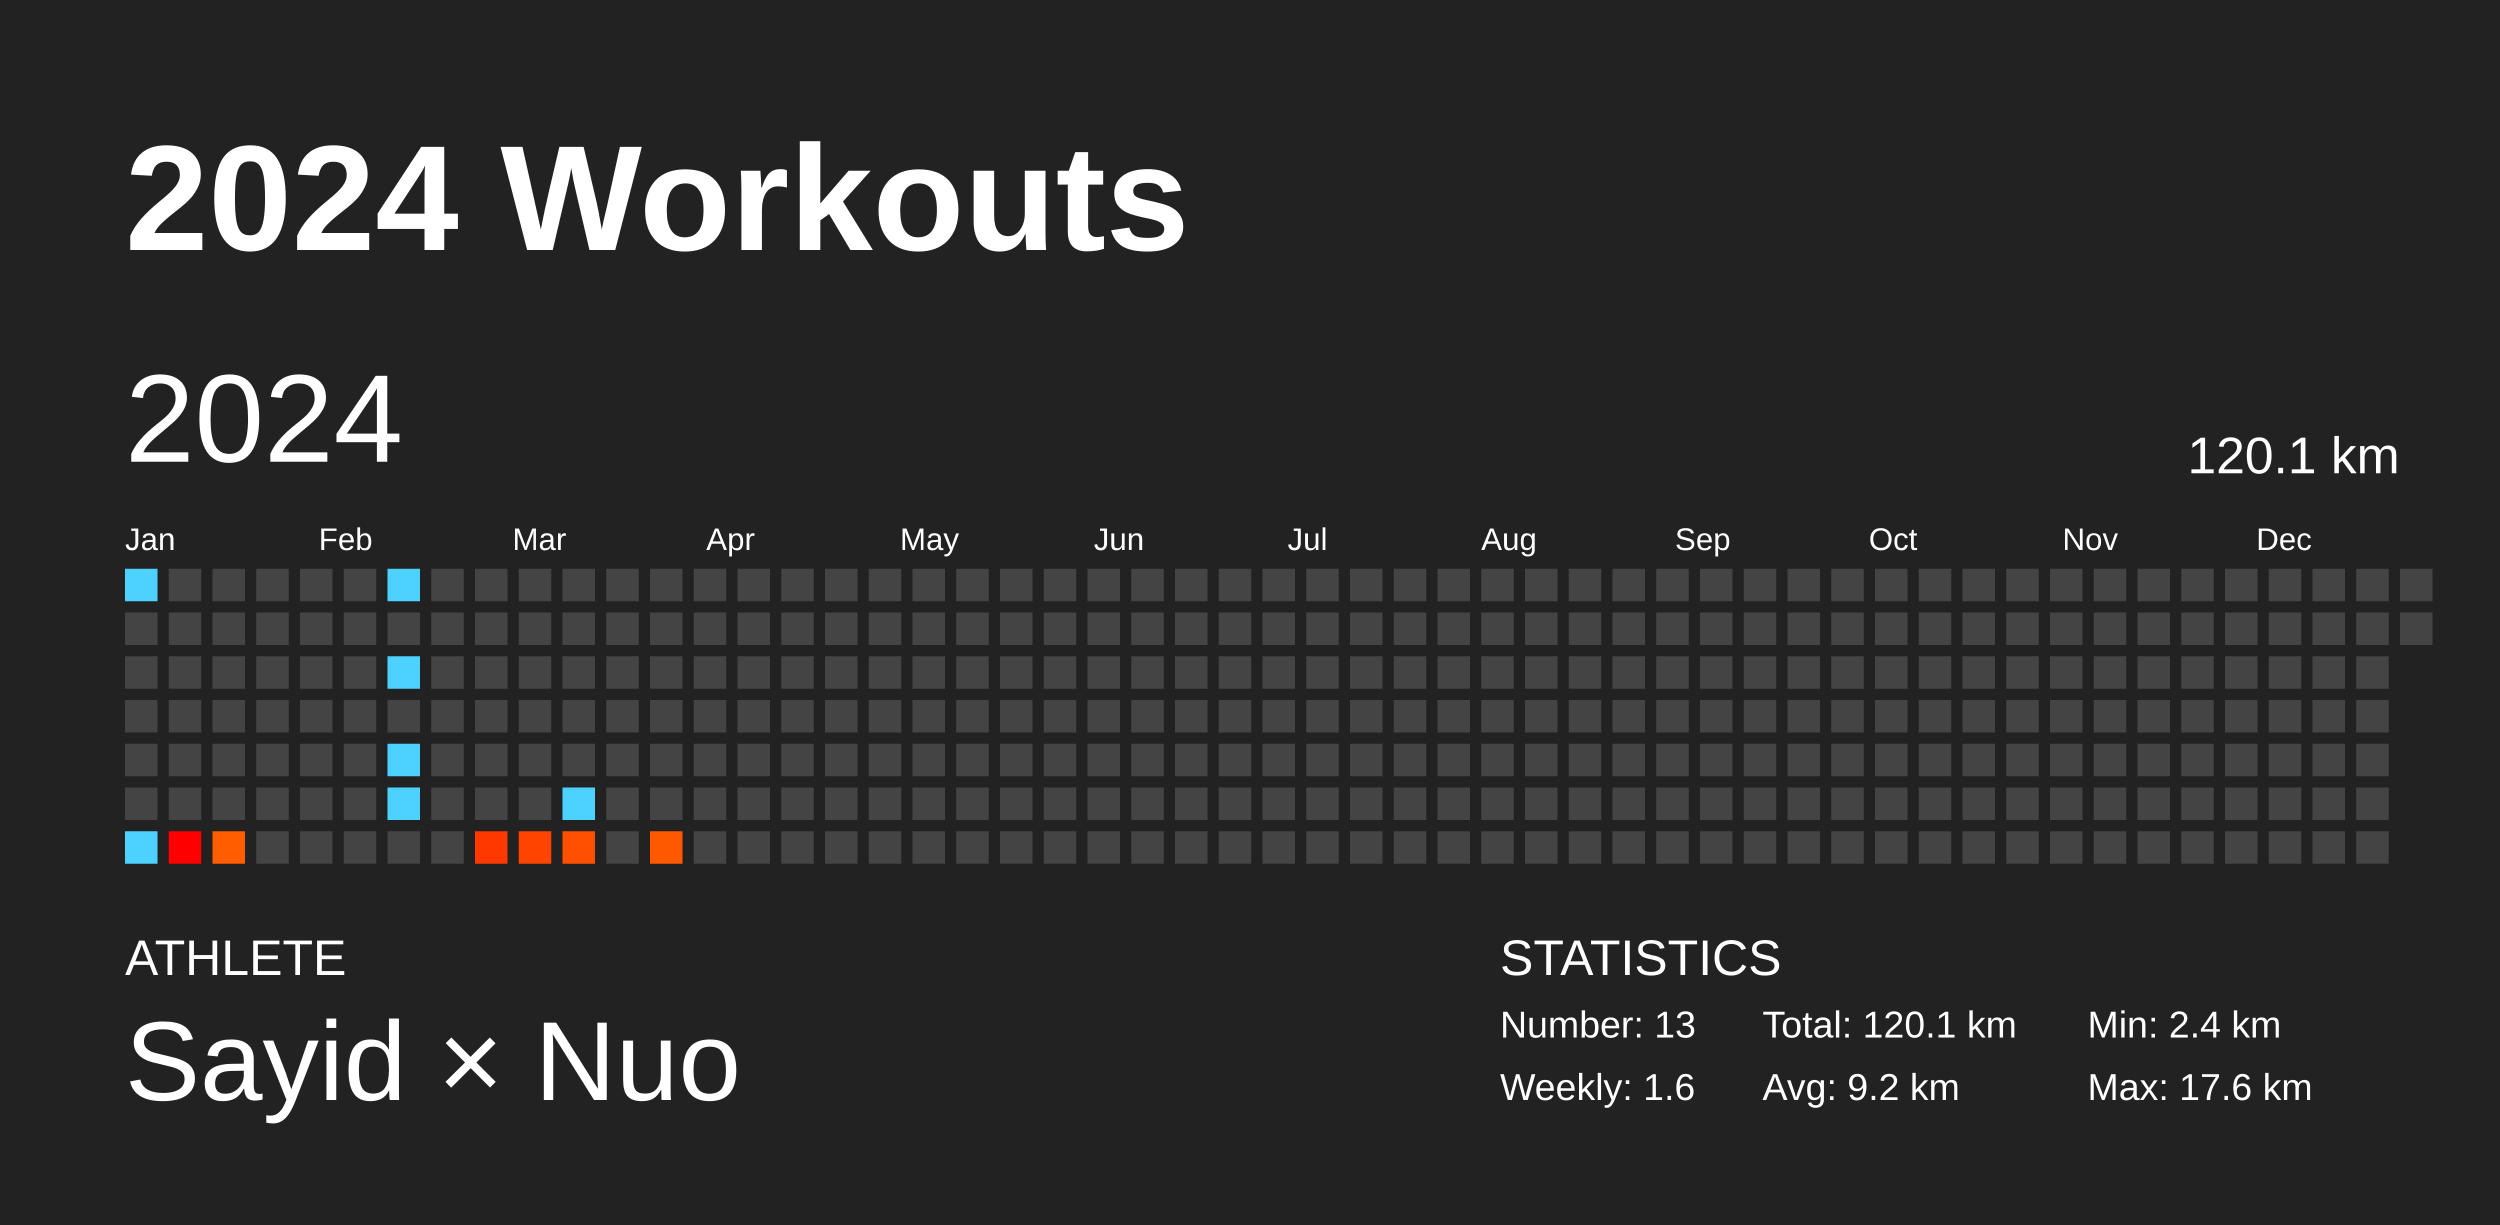
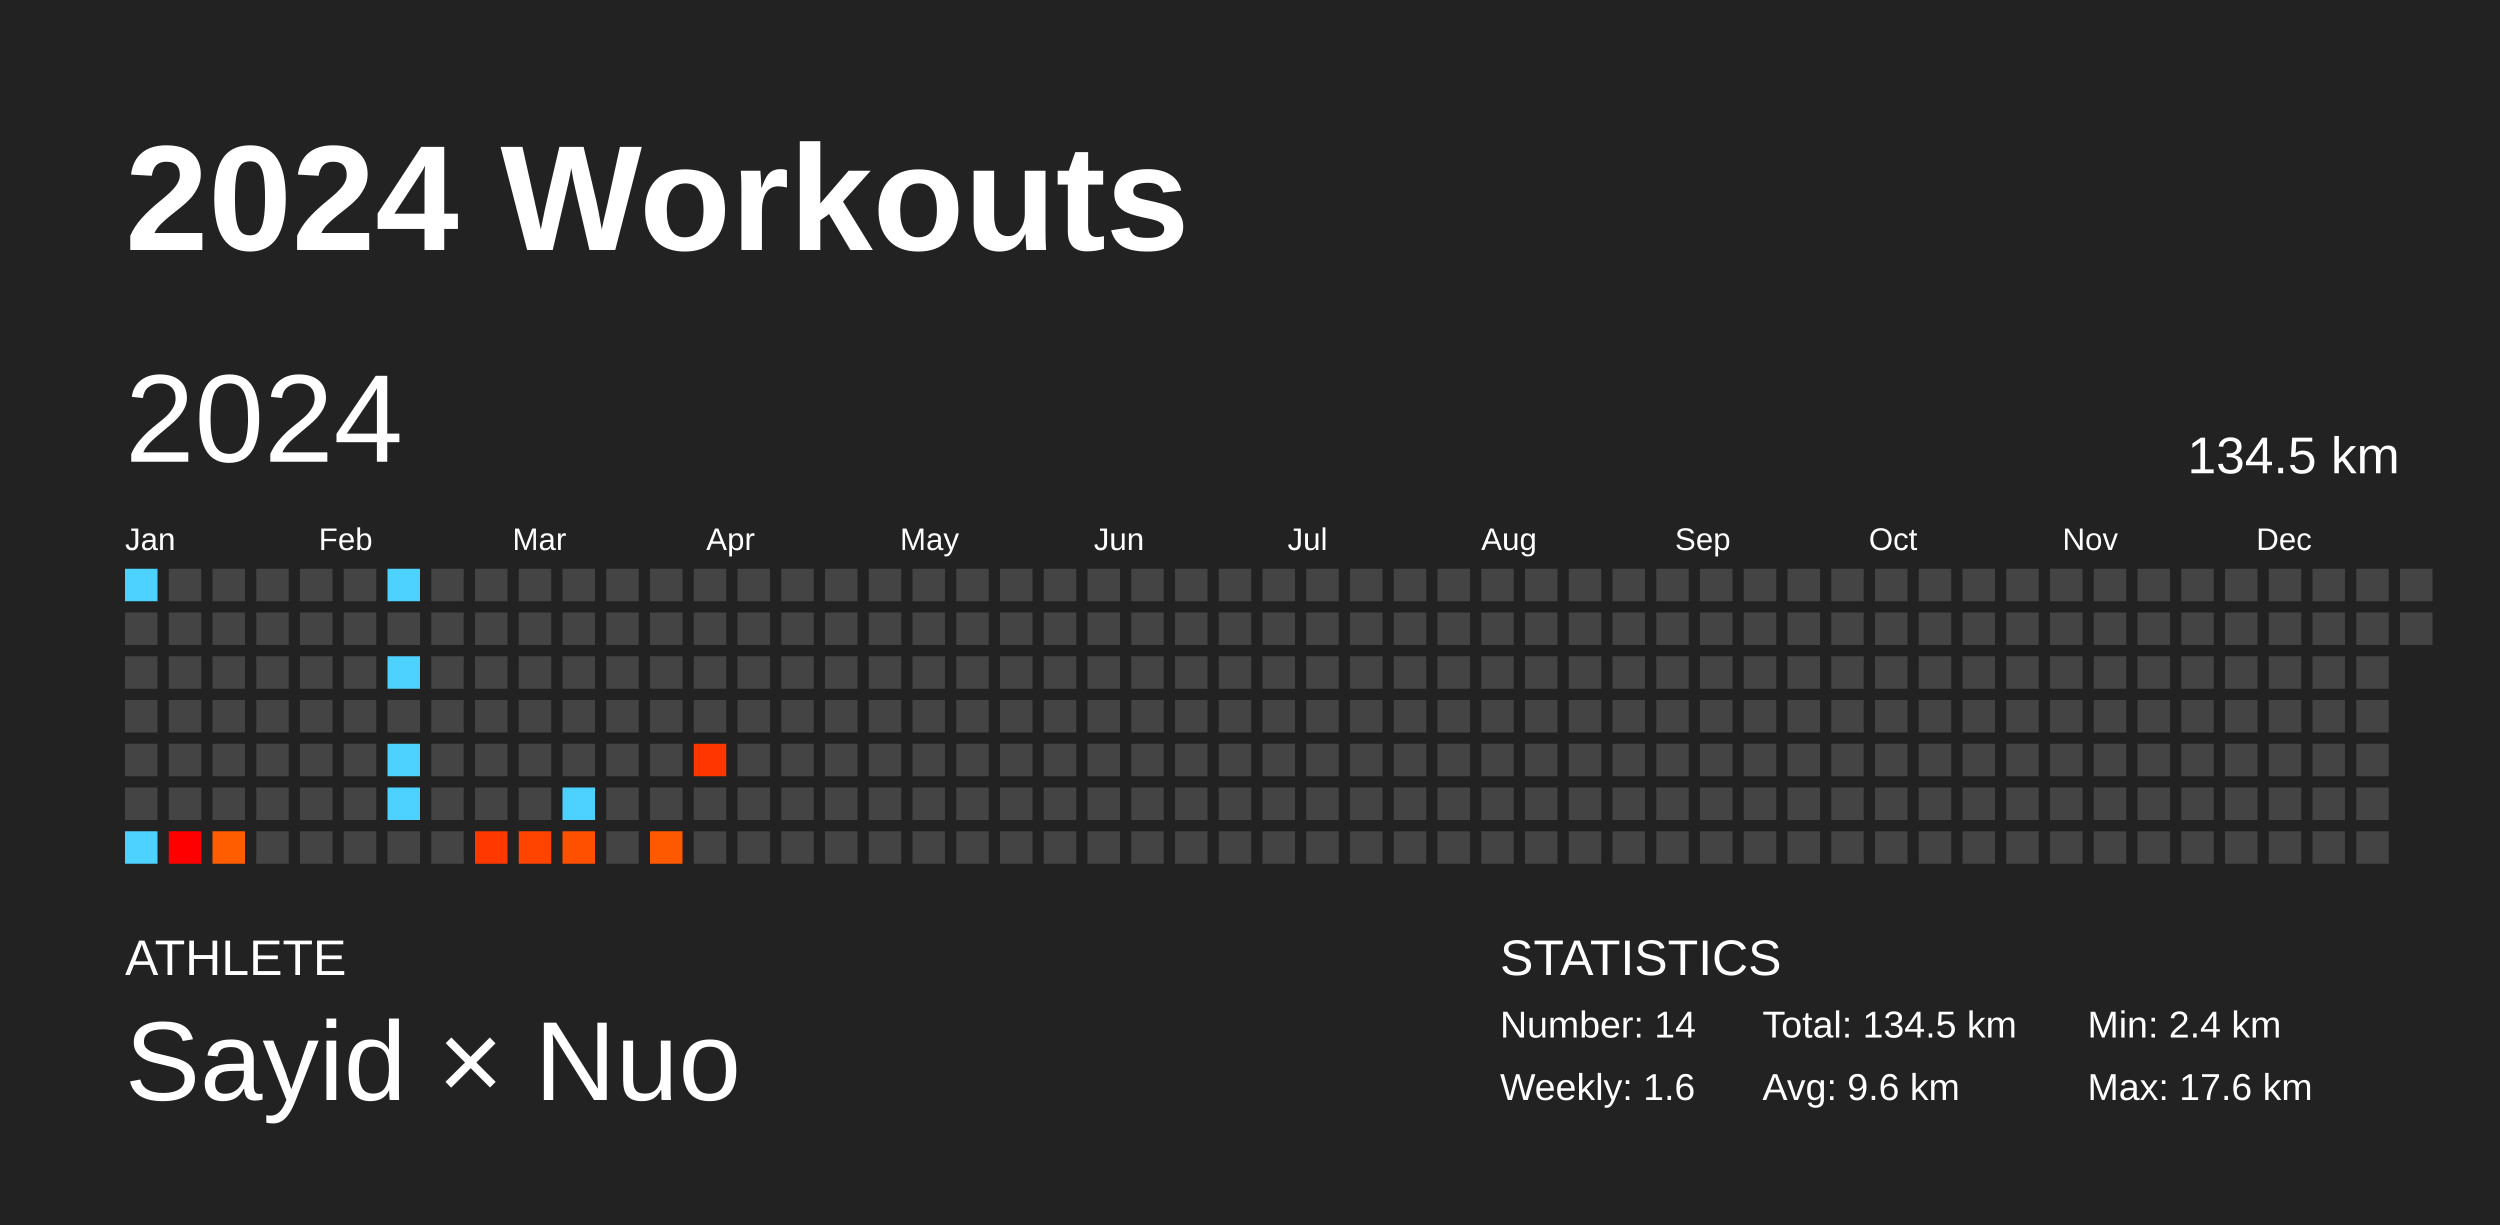
<svg xmlns="http://www.w3.org/2000/svg" baseProfile="full" height="98mm" version="1.1" viewBox="0,0,200,98" width="200mm">
  <defs />
  <rect fill="#222222" height="98" width="200" x="0" y="0" />
  <text fill="#FFFFFF" style="font-size:12px; font-family:Arial; font-weight:bold;" x="10" y="20">2024 Workouts</text>
  <text fill="#FFFFFF" style="font-size:4px; font-family:Arial" x="10" y="78">ATHLETE</text>
  <text fill="#FFFFFF" style="font-size:9px; font-family:Arial" x="10" y="88">Sayid × Nuo</text>
  <text fill="#FFFFFF" style="font-size:4px; font-family:Arial" x="120" y="78">STATISTICS</text>
-   <text fill="#FFFFFF" style="font-size:3px; font-family:Arial" x="120" y="83">Number: 13</text>
+   <text fill="#FFFFFF" style="font-size:3px; font-family:Arial" x="120" y="83">Number: 14</text>
  <text fill="#FFFFFF" style="font-size:3px; font-family:Arial" x="120" y="88">Weekly: 1.6</text>
-   <text fill="#FFFFFF" style="font-size:3px; font-family:Arial" x="141" y="83">Total: 120.1 km</text>
-   <text fill="#FFFFFF" style="font-size:3px; font-family:Arial" x="141" y="88">Avg: 9.2 km</text>
+   <text fill="#FFFFFF" style="font-size:3px; font-family:Arial" x="141" y="83">Total: 134.5 km</text>
+   <text fill="#FFFFFF" style="font-size:3px; font-family:Arial" x="141" y="88">Avg: 9.6 km</text>
  <text fill="#FFFFFF" style="font-size:3px; font-family:Arial" x="167" y="83">Min: 2.4 km</text>
  <text fill="#FFFFFF" style="font-size:3px; font-family:Arial" x="167" y="88">Max: 17.6 km</text>
  <text dominant-baseline="hanging" fill="#FFFFFF" style="font-size:10.0px; font-family:Arial;" x="10" y="30">2024</text>
-   <text dominant-baseline="hanging" fill="#FFFFFF" style="font-size:4.125px; font-family:Arial;" x="175" y="35">120.1 km</text>
+   <text dominant-baseline="hanging" fill="#FFFFFF" style="font-size:4.125px; font-family:Arial;" x="175" y="35">134.5 km</text>
  <text fill="#FFFFFF" style="font-size:2.5px; font-family:Arial" x="10.0" y="44">Jan</text>
  <text fill="#FFFFFF" style="font-size:2.5px; font-family:Arial" x="25.5" y="44">Feb</text>
  <text fill="#FFFFFF" style="font-size:2.5px; font-family:Arial" x="41.0" y="44">Mar</text>
  <text fill="#FFFFFF" style="font-size:2.5px; font-family:Arial" x="56.5" y="44">Apr</text>
  <text fill="#FFFFFF" style="font-size:2.5px; font-family:Arial" x="72.0" y="44">May</text>
  <text fill="#FFFFFF" style="font-size:2.5px; font-family:Arial" x="87.5" y="44">Jun</text>
  <text fill="#FFFFFF" style="font-size:2.5px; font-family:Arial" x="103.0" y="44">Jul</text>
  <text fill="#FFFFFF" style="font-size:2.5px; font-family:Arial" x="118.5" y="44">Aug</text>
  <text fill="#FFFFFF" style="font-size:2.5px; font-family:Arial" x="134.0" y="44">Sep</text>
  <text fill="#FFFFFF" style="font-size:2.5px; font-family:Arial" x="149.5" y="44">Oct</text>
  <text fill="#FFFFFF" style="font-size:2.5px; font-family:Arial" x="165.0" y="44">Nov</text>
  <text fill="#FFFFFF" style="font-size:2.5px; font-family:Arial" x="180.5" y="44">Dec</text>
  <rect fill="#4dd2ff" height="2.6" width="2.6" x="10.0" y="45.5" />
  <rect fill="#444444" height="2.6" width="2.6" x="10.0" y="49.0" />
  <rect fill="#444444" height="2.6" width="2.6" x="10.0" y="52.5" />
  <rect fill="#444444" height="2.6" width="2.6" x="10.0" y="56.0" />
  <rect fill="#444444" height="2.6" width="2.6" x="10.0" y="59.5" />
  <rect fill="#444444" height="2.6" width="2.6" x="10.0" y="63.0" />
  <rect fill="#4dd2ff" height="2.6" width="2.6" x="10.0" y="66.5" />
  <rect fill="#444444" height="2.6" width="2.6" x="13.5" y="45.5" />
  <rect fill="#444444" height="2.6" width="2.6" x="13.5" y="49.0" />
  <rect fill="#444444" height="2.6" width="2.6" x="13.5" y="52.5" />
  <rect fill="#444444" height="2.6" width="2.6" x="13.5" y="56.0" />
  <rect fill="#444444" height="2.6" width="2.6" x="13.5" y="59.5" />
  <rect fill="#444444" height="2.6" width="2.6" x="13.5" y="63.0" />
  <rect fill="#ff0000" height="2.6" width="2.6" x="13.5" y="66.5" />
  <rect fill="#444444" height="2.6" width="2.6" x="17.0" y="45.5" />
  <rect fill="#444444" height="2.6" width="2.6" x="17.0" y="49.0" />
  <rect fill="#444444" height="2.6" width="2.6" x="17.0" y="52.5" />
  <rect fill="#444444" height="2.6" width="2.6" x="17.0" y="56.0" />
  <rect fill="#444444" height="2.6" width="2.6" x="17.0" y="59.5" />
  <rect fill="#444444" height="2.6" width="2.6" x="17.0" y="63.0" />
  <rect fill="#ff5d00" height="2.6" width="2.6" x="17.0" y="66.5" />
  <rect fill="#444444" height="2.6" width="2.6" x="20.5" y="45.5" />
  <rect fill="#444444" height="2.6" width="2.6" x="20.5" y="49.0" />
  <rect fill="#444444" height="2.6" width="2.6" x="20.5" y="52.5" />
  <rect fill="#444444" height="2.6" width="2.6" x="20.5" y="56.0" />
  <rect fill="#444444" height="2.6" width="2.6" x="20.5" y="59.5" />
  <rect fill="#444444" height="2.6" width="2.6" x="20.5" y="63.0" />
  <rect fill="#444444" height="2.6" width="2.6" x="20.5" y="66.5" />
  <rect fill="#444444" height="2.6" width="2.6" x="24.0" y="45.5" />
  <rect fill="#444444" height="2.6" width="2.6" x="24.0" y="49.0" />
  <rect fill="#444444" height="2.6" width="2.6" x="24.0" y="52.5" />
  <rect fill="#444444" height="2.6" width="2.6" x="24.0" y="56.0" />
  <rect fill="#444444" height="2.6" width="2.6" x="24.0" y="59.5" />
  <rect fill="#444444" height="2.6" width="2.6" x="24.0" y="63.0" />
  <rect fill="#444444" height="2.6" width="2.6" x="24.0" y="66.5" />
  <rect fill="#444444" height="2.6" width="2.6" x="27.5" y="45.5" />
  <rect fill="#444444" height="2.6" width="2.6" x="27.5" y="49.0" />
  <rect fill="#444444" height="2.6" width="2.6" x="27.5" y="52.5" />
  <rect fill="#444444" height="2.6" width="2.6" x="27.5" y="56.0" />
  <rect fill="#444444" height="2.6" width="2.6" x="27.5" y="59.5" />
  <rect fill="#444444" height="2.6" width="2.6" x="27.5" y="63.0" />
  <rect fill="#444444" height="2.6" width="2.6" x="27.5" y="66.5" />
  <rect fill="#4dd2ff" height="2.6" width="2.6" x="31.0" y="45.5" />
  <rect fill="#444444" height="2.6" width="2.6" x="31.0" y="49.0" />
  <rect fill="#4dd2ff" height="2.6" width="2.6" x="31.0" y="52.5" />
  <rect fill="#444444" height="2.6" width="2.6" x="31.0" y="56.0" />
  <rect fill="#4dd2ff" height="2.6" width="2.6" x="31.0" y="59.5" />
  <rect fill="#4dd2ff" height="2.6" width="2.6" x="31.0" y="63.0" />
  <rect fill="#444444" height="2.6" width="2.6" x="31.0" y="66.5" />
  <rect fill="#444444" height="2.6" width="2.6" x="34.5" y="45.5" />
  <rect fill="#444444" height="2.6" width="2.6" x="34.5" y="49.0" />
  <rect fill="#444444" height="2.6" width="2.6" x="34.5" y="52.5" />
  <rect fill="#444444" height="2.6" width="2.6" x="34.5" y="56.0" />
  <rect fill="#444444" height="2.6" width="2.6" x="34.5" y="59.5" />
  <rect fill="#444444" height="2.6" width="2.6" x="34.5" y="63.0" />
  <rect fill="#444444" height="2.6" width="2.6" x="34.5" y="66.5" />
  <rect fill="#444444" height="2.6" width="2.6" x="38.0" y="45.5" />
  <rect fill="#444444" height="2.6" width="2.6" x="38.0" y="49.0" />
  <rect fill="#444444" height="2.6" width="2.6" x="38.0" y="52.5" />
  <rect fill="#444444" height="2.6" width="2.6" x="38.0" y="56.0" />
  <rect fill="#444444" height="2.6" width="2.6" x="38.0" y="59.5" />
  <rect fill="#444444" height="2.6" width="2.6" x="38.0" y="63.0" />
  <rect fill="#ff3800" height="2.6" width="2.6" x="38.0" y="66.5" />
  <rect fill="#444444" height="2.6" width="2.6" x="41.5" y="45.5" />
  <rect fill="#444444" height="2.6" width="2.6" x="41.5" y="49.0" />
  <rect fill="#444444" height="2.6" width="2.6" x="41.5" y="52.5" />
  <rect fill="#444444" height="2.6" width="2.6" x="41.5" y="56.0" />
  <rect fill="#444444" height="2.6" width="2.6" x="41.5" y="59.5" />
  <rect fill="#444444" height="2.6" width="2.6" x="41.5" y="63.0" />
  <rect fill="#ff4400" height="2.6" width="2.6" x="41.5" y="66.5" />
  <rect fill="#444444" height="2.6" width="2.6" x="45.0" y="45.5" />
  <rect fill="#444444" height="2.6" width="2.6" x="45.0" y="49.0" />
  <rect fill="#444444" height="2.6" width="2.6" x="45.0" y="52.5" />
  <rect fill="#444444" height="2.6" width="2.6" x="45.0" y="56.0" />
  <rect fill="#444444" height="2.6" width="2.6" x="45.0" y="59.5" />
  <rect fill="#4dd2ff" height="2.6" width="2.6" x="45.0" y="63.0" />
  <rect fill="#ff5000" height="2.6" width="2.6" x="45.0" y="66.5" />
  <rect fill="#444444" height="2.6" width="2.6" x="48.5" y="45.5" />
  <rect fill="#444444" height="2.6" width="2.6" x="48.5" y="49.0" />
  <rect fill="#444444" height="2.6" width="2.6" x="48.5" y="52.5" />
  <rect fill="#444444" height="2.6" width="2.6" x="48.5" y="56.0" />
  <rect fill="#444444" height="2.6" width="2.6" x="48.5" y="59.5" />
  <rect fill="#444444" height="2.6" width="2.6" x="48.5" y="63.0" />
  <rect fill="#444444" height="2.6" width="2.6" x="48.5" y="66.5" />
  <rect fill="#444444" height="2.6" width="2.6" x="52.0" y="45.5" />
  <rect fill="#444444" height="2.6" width="2.6" x="52.0" y="49.0" />
  <rect fill="#444444" height="2.6" width="2.6" x="52.0" y="52.5" />
  <rect fill="#444444" height="2.6" width="2.6" x="52.0" y="56.0" />
  <rect fill="#444444" height="2.6" width="2.6" x="52.0" y="59.5" />
  <rect fill="#444444" height="2.6" width="2.6" x="52.0" y="63.0" />
  <rect fill="#ff5900" height="2.6" width="2.6" x="52.0" y="66.5" />
  <rect fill="#444444" height="2.6" width="2.6" x="55.5" y="45.5" />
  <rect fill="#444444" height="2.6" width="2.6" x="55.5" y="49.0" />
  <rect fill="#444444" height="2.6" width="2.6" x="55.5" y="52.5" />
  <rect fill="#444444" height="2.6" width="2.6" x="55.5" y="56.0" />
-   <rect fill="#444444" height="2.6" width="2.6" x="55.5" y="59.5" />
+   <rect fill="#ff3600" height="2.6" width="2.6" x="55.5" y="59.5" />
  <rect fill="#444444" height="2.6" width="2.6" x="55.5" y="63.0" />
  <rect fill="#444444" height="2.6" width="2.6" x="55.5" y="66.5" />
  <rect fill="#444444" height="2.6" width="2.6" x="59.0" y="45.5" />
  <rect fill="#444444" height="2.6" width="2.6" x="59.0" y="49.0" />
  <rect fill="#444444" height="2.6" width="2.6" x="59.0" y="52.5" />
  <rect fill="#444444" height="2.6" width="2.6" x="59.0" y="56.0" />
  <rect fill="#444444" height="2.6" width="2.6" x="59.0" y="59.5" />
  <rect fill="#444444" height="2.6" width="2.6" x="59.0" y="63.0" />
  <rect fill="#444444" height="2.6" width="2.6" x="59.0" y="66.5" />
  <rect fill="#444444" height="2.6" width="2.6" x="62.5" y="45.5" />
  <rect fill="#444444" height="2.6" width="2.6" x="62.5" y="49.0" />
  <rect fill="#444444" height="2.6" width="2.6" x="62.5" y="52.5" />
  <rect fill="#444444" height="2.6" width="2.6" x="62.5" y="56.0" />
  <rect fill="#444444" height="2.6" width="2.6" x="62.5" y="59.5" />
  <rect fill="#444444" height="2.6" width="2.6" x="62.5" y="63.0" />
  <rect fill="#444444" height="2.6" width="2.6" x="62.5" y="66.5" />
  <rect fill="#444444" height="2.6" width="2.6" x="66.0" y="45.5" />
  <rect fill="#444444" height="2.6" width="2.6" x="66.0" y="49.0" />
  <rect fill="#444444" height="2.6" width="2.6" x="66.0" y="52.5" />
  <rect fill="#444444" height="2.6" width="2.6" x="66.0" y="56.0" />
  <rect fill="#444444" height="2.6" width="2.6" x="66.0" y="59.5" />
  <rect fill="#444444" height="2.6" width="2.6" x="66.0" y="63.0" />
  <rect fill="#444444" height="2.6" width="2.6" x="66.0" y="66.5" />
  <rect fill="#444444" height="2.6" width="2.6" x="69.5" y="45.5" />
  <rect fill="#444444" height="2.6" width="2.6" x="69.5" y="49.0" />
  <rect fill="#444444" height="2.6" width="2.6" x="69.5" y="52.5" />
  <rect fill="#444444" height="2.6" width="2.6" x="69.5" y="56.0" />
  <rect fill="#444444" height="2.6" width="2.6" x="69.5" y="59.5" />
  <rect fill="#444444" height="2.6" width="2.6" x="69.5" y="63.0" />
  <rect fill="#444444" height="2.6" width="2.6" x="69.5" y="66.5" />
  <rect fill="#444444" height="2.6" width="2.6" x="73.0" y="45.5" />
  <rect fill="#444444" height="2.6" width="2.6" x="73.0" y="49.0" />
  <rect fill="#444444" height="2.6" width="2.6" x="73.0" y="52.5" />
  <rect fill="#444444" height="2.6" width="2.6" x="73.0" y="56.0" />
  <rect fill="#444444" height="2.6" width="2.6" x="73.0" y="59.5" />
  <rect fill="#444444" height="2.6" width="2.6" x="73.0" y="63.0" />
  <rect fill="#444444" height="2.6" width="2.6" x="73.0" y="66.5" />
  <rect fill="#444444" height="2.6" width="2.6" x="76.5" y="45.5" />
  <rect fill="#444444" height="2.6" width="2.6" x="76.5" y="49.0" />
  <rect fill="#444444" height="2.6" width="2.6" x="76.5" y="52.5" />
  <rect fill="#444444" height="2.6" width="2.6" x="76.5" y="56.0" />
  <rect fill="#444444" height="2.6" width="2.6" x="76.5" y="59.5" />
  <rect fill="#444444" height="2.6" width="2.6" x="76.5" y="63.0" />
  <rect fill="#444444" height="2.6" width="2.6" x="76.5" y="66.5" />
  <rect fill="#444444" height="2.6" width="2.6" x="80.0" y="45.5" />
  <rect fill="#444444" height="2.6" width="2.6" x="80.0" y="49.0" />
  <rect fill="#444444" height="2.6" width="2.6" x="80.0" y="52.5" />
  <rect fill="#444444" height="2.6" width="2.6" x="80.0" y="56.0" />
  <rect fill="#444444" height="2.6" width="2.6" x="80.0" y="59.5" />
  <rect fill="#444444" height="2.6" width="2.6" x="80.0" y="63.0" />
  <rect fill="#444444" height="2.6" width="2.6" x="80.0" y="66.5" />
  <rect fill="#444444" height="2.6" width="2.6" x="83.5" y="45.5" />
  <rect fill="#444444" height="2.6" width="2.6" x="83.5" y="49.0" />
  <rect fill="#444444" height="2.6" width="2.6" x="83.5" y="52.5" />
  <rect fill="#444444" height="2.6" width="2.6" x="83.5" y="56.0" />
  <rect fill="#444444" height="2.6" width="2.6" x="83.5" y="59.5" />
  <rect fill="#444444" height="2.6" width="2.6" x="83.5" y="63.0" />
  <rect fill="#444444" height="2.6" width="2.6" x="83.5" y="66.5" />
  <rect fill="#444444" height="2.6" width="2.6" x="87.0" y="45.5" />
  <rect fill="#444444" height="2.6" width="2.6" x="87.0" y="49.0" />
  <rect fill="#444444" height="2.6" width="2.6" x="87.0" y="52.5" />
  <rect fill="#444444" height="2.6" width="2.6" x="87.0" y="56.0" />
  <rect fill="#444444" height="2.6" width="2.6" x="87.0" y="59.5" />
  <rect fill="#444444" height="2.6" width="2.6" x="87.0" y="63.0" />
  <rect fill="#444444" height="2.6" width="2.6" x="87.0" y="66.5" />
  <rect fill="#444444" height="2.6" width="2.6" x="90.5" y="45.5" />
  <rect fill="#444444" height="2.6" width="2.6" x="90.5" y="49.0" />
  <rect fill="#444444" height="2.6" width="2.6" x="90.5" y="52.5" />
  <rect fill="#444444" height="2.6" width="2.6" x="90.5" y="56.0" />
  <rect fill="#444444" height="2.6" width="2.6" x="90.5" y="59.5" />
  <rect fill="#444444" height="2.6" width="2.6" x="90.5" y="63.0" />
  <rect fill="#444444" height="2.6" width="2.6" x="90.5" y="66.5" />
  <rect fill="#444444" height="2.6" width="2.6" x="94.0" y="45.5" />
  <rect fill="#444444" height="2.6" width="2.6" x="94.0" y="49.0" />
  <rect fill="#444444" height="2.6" width="2.6" x="94.0" y="52.5" />
  <rect fill="#444444" height="2.6" width="2.6" x="94.0" y="56.0" />
  <rect fill="#444444" height="2.6" width="2.6" x="94.0" y="59.5" />
  <rect fill="#444444" height="2.6" width="2.6" x="94.0" y="63.0" />
  <rect fill="#444444" height="2.6" width="2.6" x="94.0" y="66.5" />
  <rect fill="#444444" height="2.6" width="2.6" x="97.5" y="45.5" />
  <rect fill="#444444" height="2.6" width="2.6" x="97.5" y="49.0" />
  <rect fill="#444444" height="2.6" width="2.6" x="97.5" y="52.5" />
  <rect fill="#444444" height="2.6" width="2.6" x="97.5" y="56.0" />
  <rect fill="#444444" height="2.6" width="2.6" x="97.5" y="59.5" />
  <rect fill="#444444" height="2.6" width="2.6" x="97.5" y="63.0" />
  <rect fill="#444444" height="2.6" width="2.6" x="97.5" y="66.5" />
  <rect fill="#444444" height="2.6" width="2.6" x="101.0" y="45.5" />
  <rect fill="#444444" height="2.6" width="2.6" x="101.0" y="49.0" />
  <rect fill="#444444" height="2.6" width="2.6" x="101.0" y="52.5" />
  <rect fill="#444444" height="2.6" width="2.6" x="101.0" y="56.0" />
  <rect fill="#444444" height="2.6" width="2.6" x="101.0" y="59.5" />
  <rect fill="#444444" height="2.6" width="2.6" x="101.0" y="63.0" />
  <rect fill="#444444" height="2.6" width="2.6" x="101.0" y="66.5" />
  <rect fill="#444444" height="2.6" width="2.6" x="104.5" y="45.5" />
  <rect fill="#444444" height="2.6" width="2.6" x="104.5" y="49.0" />
  <rect fill="#444444" height="2.6" width="2.6" x="104.5" y="52.5" />
  <rect fill="#444444" height="2.6" width="2.6" x="104.5" y="56.0" />
  <rect fill="#444444" height="2.6" width="2.6" x="104.5" y="59.5" />
  <rect fill="#444444" height="2.6" width="2.6" x="104.5" y="63.0" />
  <rect fill="#444444" height="2.6" width="2.6" x="104.5" y="66.5" />
  <rect fill="#444444" height="2.6" width="2.6" x="108.0" y="45.5" />
  <rect fill="#444444" height="2.6" width="2.6" x="108.0" y="49.0" />
  <rect fill="#444444" height="2.6" width="2.6" x="108.0" y="52.5" />
  <rect fill="#444444" height="2.6" width="2.6" x="108.0" y="56.0" />
  <rect fill="#444444" height="2.6" width="2.6" x="108.0" y="59.5" />
  <rect fill="#444444" height="2.6" width="2.6" x="108.0" y="63.0" />
  <rect fill="#444444" height="2.6" width="2.6" x="108.0" y="66.5" />
  <rect fill="#444444" height="2.6" width="2.6" x="111.5" y="45.5" />
  <rect fill="#444444" height="2.6" width="2.6" x="111.5" y="49.0" />
  <rect fill="#444444" height="2.6" width="2.6" x="111.5" y="52.5" />
  <rect fill="#444444" height="2.6" width="2.6" x="111.5" y="56.0" />
  <rect fill="#444444" height="2.6" width="2.6" x="111.5" y="59.5" />
  <rect fill="#444444" height="2.6" width="2.6" x="111.5" y="63.0" />
  <rect fill="#444444" height="2.6" width="2.6" x="111.5" y="66.5" />
  <rect fill="#444444" height="2.6" width="2.6" x="115.0" y="45.5" />
  <rect fill="#444444" height="2.6" width="2.6" x="115.0" y="49.0" />
  <rect fill="#444444" height="2.6" width="2.6" x="115.0" y="52.5" />
  <rect fill="#444444" height="2.6" width="2.6" x="115.0" y="56.0" />
  <rect fill="#444444" height="2.6" width="2.6" x="115.0" y="59.5" />
  <rect fill="#444444" height="2.6" width="2.6" x="115.0" y="63.0" />
  <rect fill="#444444" height="2.6" width="2.6" x="115.0" y="66.5" />
  <rect fill="#444444" height="2.6" width="2.6" x="118.5" y="45.5" />
  <rect fill="#444444" height="2.6" width="2.6" x="118.5" y="49.0" />
  <rect fill="#444444" height="2.6" width="2.6" x="118.5" y="52.5" />
  <rect fill="#444444" height="2.6" width="2.6" x="118.5" y="56.0" />
  <rect fill="#444444" height="2.6" width="2.6" x="118.5" y="59.5" />
  <rect fill="#444444" height="2.6" width="2.6" x="118.5" y="63.0" />
  <rect fill="#444444" height="2.6" width="2.6" x="118.5" y="66.5" />
  <rect fill="#444444" height="2.6" width="2.6" x="122.0" y="45.5" />
  <rect fill="#444444" height="2.6" width="2.6" x="122.0" y="49.0" />
  <rect fill="#444444" height="2.6" width="2.6" x="122.0" y="52.5" />
  <rect fill="#444444" height="2.6" width="2.6" x="122.0" y="56.0" />
  <rect fill="#444444" height="2.6" width="2.6" x="122.0" y="59.5" />
  <rect fill="#444444" height="2.6" width="2.6" x="122.0" y="63.0" />
  <rect fill="#444444" height="2.6" width="2.6" x="122.0" y="66.5" />
  <rect fill="#444444" height="2.6" width="2.6" x="125.5" y="45.5" />
  <rect fill="#444444" height="2.6" width="2.6" x="125.5" y="49.0" />
  <rect fill="#444444" height="2.6" width="2.6" x="125.5" y="52.5" />
  <rect fill="#444444" height="2.6" width="2.6" x="125.5" y="56.0" />
  <rect fill="#444444" height="2.6" width="2.6" x="125.5" y="59.5" />
  <rect fill="#444444" height="2.6" width="2.6" x="125.5" y="63.0" />
  <rect fill="#444444" height="2.6" width="2.6" x="125.5" y="66.5" />
  <rect fill="#444444" height="2.6" width="2.6" x="129.0" y="45.5" />
  <rect fill="#444444" height="2.6" width="2.6" x="129.0" y="49.0" />
  <rect fill="#444444" height="2.6" width="2.6" x="129.0" y="52.5" />
  <rect fill="#444444" height="2.6" width="2.6" x="129.0" y="56.0" />
  <rect fill="#444444" height="2.6" width="2.6" x="129.0" y="59.5" />
  <rect fill="#444444" height="2.6" width="2.6" x="129.0" y="63.0" />
  <rect fill="#444444" height="2.6" width="2.6" x="129.0" y="66.5" />
  <rect fill="#444444" height="2.6" width="2.6" x="132.5" y="45.5" />
  <rect fill="#444444" height="2.6" width="2.6" x="132.5" y="49.0" />
  <rect fill="#444444" height="2.6" width="2.6" x="132.5" y="52.5" />
  <rect fill="#444444" height="2.6" width="2.6" x="132.5" y="56.0" />
  <rect fill="#444444" height="2.6" width="2.6" x="132.5" y="59.5" />
  <rect fill="#444444" height="2.6" width="2.6" x="132.5" y="63.0" />
  <rect fill="#444444" height="2.6" width="2.6" x="132.5" y="66.5" />
  <rect fill="#444444" height="2.6" width="2.6" x="136.0" y="45.5" />
  <rect fill="#444444" height="2.6" width="2.6" x="136.0" y="49.0" />
  <rect fill="#444444" height="2.6" width="2.6" x="136.0" y="52.5" />
  <rect fill="#444444" height="2.6" width="2.6" x="136.0" y="56.0" />
  <rect fill="#444444" height="2.6" width="2.6" x="136.0" y="59.5" />
  <rect fill="#444444" height="2.6" width="2.6" x="136.0" y="63.0" />
  <rect fill="#444444" height="2.6" width="2.6" x="136.0" y="66.5" />
  <rect fill="#444444" height="2.6" width="2.6" x="139.5" y="45.5" />
  <rect fill="#444444" height="2.6" width="2.6" x="139.5" y="49.0" />
  <rect fill="#444444" height="2.6" width="2.6" x="139.5" y="52.5" />
  <rect fill="#444444" height="2.6" width="2.6" x="139.5" y="56.0" />
  <rect fill="#444444" height="2.6" width="2.6" x="139.5" y="59.5" />
  <rect fill="#444444" height="2.6" width="2.6" x="139.5" y="63.0" />
  <rect fill="#444444" height="2.6" width="2.6" x="139.5" y="66.5" />
  <rect fill="#444444" height="2.6" width="2.6" x="143.0" y="45.5" />
  <rect fill="#444444" height="2.6" width="2.6" x="143.0" y="49.0" />
  <rect fill="#444444" height="2.6" width="2.6" x="143.0" y="52.5" />
  <rect fill="#444444" height="2.6" width="2.6" x="143.0" y="56.0" />
  <rect fill="#444444" height="2.6" width="2.6" x="143.0" y="59.5" />
  <rect fill="#444444" height="2.6" width="2.6" x="143.0" y="63.0" />
  <rect fill="#444444" height="2.6" width="2.6" x="143.0" y="66.5" />
  <rect fill="#444444" height="2.6" width="2.6" x="146.5" y="45.5" />
  <rect fill="#444444" height="2.6" width="2.6" x="146.5" y="49.0" />
  <rect fill="#444444" height="2.6" width="2.6" x="146.5" y="52.5" />
  <rect fill="#444444" height="2.6" width="2.6" x="146.5" y="56.0" />
  <rect fill="#444444" height="2.6" width="2.6" x="146.5" y="59.5" />
  <rect fill="#444444" height="2.6" width="2.6" x="146.5" y="63.0" />
  <rect fill="#444444" height="2.6" width="2.6" x="146.5" y="66.5" />
  <rect fill="#444444" height="2.6" width="2.6" x="150.0" y="45.5" />
  <rect fill="#444444" height="2.6" width="2.6" x="150.0" y="49.0" />
  <rect fill="#444444" height="2.6" width="2.6" x="150.0" y="52.5" />
  <rect fill="#444444" height="2.6" width="2.6" x="150.0" y="56.0" />
  <rect fill="#444444" height="2.6" width="2.6" x="150.0" y="59.5" />
  <rect fill="#444444" height="2.6" width="2.6" x="150.0" y="63.0" />
  <rect fill="#444444" height="2.6" width="2.6" x="150.0" y="66.5" />
  <rect fill="#444444" height="2.6" width="2.6" x="153.5" y="45.5" />
  <rect fill="#444444" height="2.6" width="2.6" x="153.5" y="49.0" />
  <rect fill="#444444" height="2.6" width="2.6" x="153.5" y="52.5" />
  <rect fill="#444444" height="2.6" width="2.6" x="153.5" y="56.0" />
  <rect fill="#444444" height="2.6" width="2.6" x="153.5" y="59.5" />
  <rect fill="#444444" height="2.6" width="2.6" x="153.5" y="63.0" />
  <rect fill="#444444" height="2.6" width="2.6" x="153.5" y="66.5" />
  <rect fill="#444444" height="2.6" width="2.6" x="157.0" y="45.5" />
  <rect fill="#444444" height="2.6" width="2.6" x="157.0" y="49.0" />
  <rect fill="#444444" height="2.6" width="2.6" x="157.0" y="52.5" />
  <rect fill="#444444" height="2.6" width="2.6" x="157.0" y="56.0" />
  <rect fill="#444444" height="2.6" width="2.6" x="157.0" y="59.5" />
  <rect fill="#444444" height="2.6" width="2.6" x="157.0" y="63.0" />
  <rect fill="#444444" height="2.6" width="2.6" x="157.0" y="66.5" />
  <rect fill="#444444" height="2.6" width="2.6" x="160.5" y="45.5" />
  <rect fill="#444444" height="2.6" width="2.6" x="160.5" y="49.0" />
  <rect fill="#444444" height="2.6" width="2.6" x="160.5" y="52.5" />
  <rect fill="#444444" height="2.6" width="2.6" x="160.5" y="56.0" />
  <rect fill="#444444" height="2.6" width="2.6" x="160.5" y="59.5" />
  <rect fill="#444444" height="2.6" width="2.6" x="160.5" y="63.0" />
  <rect fill="#444444" height="2.6" width="2.6" x="160.5" y="66.5" />
  <rect fill="#444444" height="2.6" width="2.6" x="164.0" y="45.5" />
  <rect fill="#444444" height="2.6" width="2.6" x="164.0" y="49.0" />
  <rect fill="#444444" height="2.6" width="2.6" x="164.0" y="52.5" />
  <rect fill="#444444" height="2.6" width="2.6" x="164.0" y="56.0" />
  <rect fill="#444444" height="2.6" width="2.6" x="164.0" y="59.5" />
  <rect fill="#444444" height="2.6" width="2.6" x="164.0" y="63.0" />
  <rect fill="#444444" height="2.6" width="2.6" x="164.0" y="66.5" />
  <rect fill="#444444" height="2.6" width="2.6" x="167.5" y="45.5" />
  <rect fill="#444444" height="2.6" width="2.6" x="167.5" y="49.0" />
  <rect fill="#444444" height="2.6" width="2.6" x="167.5" y="52.5" />
  <rect fill="#444444" height="2.6" width="2.6" x="167.5" y="56.0" />
  <rect fill="#444444" height="2.6" width="2.6" x="167.5" y="59.5" />
  <rect fill="#444444" height="2.6" width="2.6" x="167.5" y="63.0" />
  <rect fill="#444444" height="2.6" width="2.6" x="167.5" y="66.5" />
  <rect fill="#444444" height="2.6" width="2.6" x="171.0" y="45.5" />
  <rect fill="#444444" height="2.6" width="2.6" x="171.0" y="49.0" />
  <rect fill="#444444" height="2.6" width="2.6" x="171.0" y="52.5" />
  <rect fill="#444444" height="2.6" width="2.6" x="171.0" y="56.0" />
  <rect fill="#444444" height="2.6" width="2.6" x="171.0" y="59.5" />
  <rect fill="#444444" height="2.6" width="2.6" x="171.0" y="63.0" />
  <rect fill="#444444" height="2.6" width="2.6" x="171.0" y="66.5" />
  <rect fill="#444444" height="2.6" width="2.6" x="174.5" y="45.5" />
  <rect fill="#444444" height="2.6" width="2.6" x="174.5" y="49.0" />
  <rect fill="#444444" height="2.6" width="2.6" x="174.5" y="52.5" />
  <rect fill="#444444" height="2.6" width="2.6" x="174.5" y="56.0" />
  <rect fill="#444444" height="2.6" width="2.6" x="174.5" y="59.5" />
  <rect fill="#444444" height="2.6" width="2.6" x="174.5" y="63.0" />
  <rect fill="#444444" height="2.6" width="2.6" x="174.5" y="66.5" />
  <rect fill="#444444" height="2.6" width="2.6" x="178.0" y="45.5" />
  <rect fill="#444444" height="2.6" width="2.6" x="178.0" y="49.0" />
  <rect fill="#444444" height="2.6" width="2.6" x="178.0" y="52.5" />
  <rect fill="#444444" height="2.6" width="2.6" x="178.0" y="56.0" />
  <rect fill="#444444" height="2.6" width="2.6" x="178.0" y="59.5" />
  <rect fill="#444444" height="2.6" width="2.6" x="178.0" y="63.0" />
  <rect fill="#444444" height="2.6" width="2.6" x="178.0" y="66.5" />
  <rect fill="#444444" height="2.6" width="2.6" x="181.5" y="45.5" />
  <rect fill="#444444" height="2.6" width="2.6" x="181.5" y="49.0" />
  <rect fill="#444444" height="2.6" width="2.6" x="181.5" y="52.5" />
  <rect fill="#444444" height="2.6" width="2.6" x="181.5" y="56.0" />
  <rect fill="#444444" height="2.6" width="2.6" x="181.5" y="59.5" />
  <rect fill="#444444" height="2.6" width="2.6" x="181.5" y="63.0" />
  <rect fill="#444444" height="2.6" width="2.6" x="181.5" y="66.5" />
  <rect fill="#444444" height="2.6" width="2.6" x="185.0" y="45.5" />
  <rect fill="#444444" height="2.6" width="2.6" x="185.0" y="49.0" />
  <rect fill="#444444" height="2.6" width="2.6" x="185.0" y="52.5" />
  <rect fill="#444444" height="2.6" width="2.6" x="185.0" y="56.0" />
  <rect fill="#444444" height="2.6" width="2.6" x="185.0" y="59.5" />
  <rect fill="#444444" height="2.6" width="2.6" x="185.0" y="63.0" />
  <rect fill="#444444" height="2.6" width="2.6" x="185.0" y="66.5" />
  <rect fill="#444444" height="2.6" width="2.6" x="188.5" y="45.5" />
  <rect fill="#444444" height="2.6" width="2.6" x="188.5" y="49.0" />
  <rect fill="#444444" height="2.6" width="2.6" x="188.5" y="52.5" />
  <rect fill="#444444" height="2.6" width="2.6" x="188.5" y="56.0" />
  <rect fill="#444444" height="2.6" width="2.6" x="188.5" y="59.5" />
  <rect fill="#444444" height="2.6" width="2.6" x="188.5" y="63.0" />
  <rect fill="#444444" height="2.6" width="2.6" x="188.5" y="66.5" />
  <rect fill="#444444" height="2.6" width="2.6" x="192.0" y="45.5" />
  <rect fill="#444444" height="2.6" width="2.6" x="192.0" y="49.0" />
</svg>
